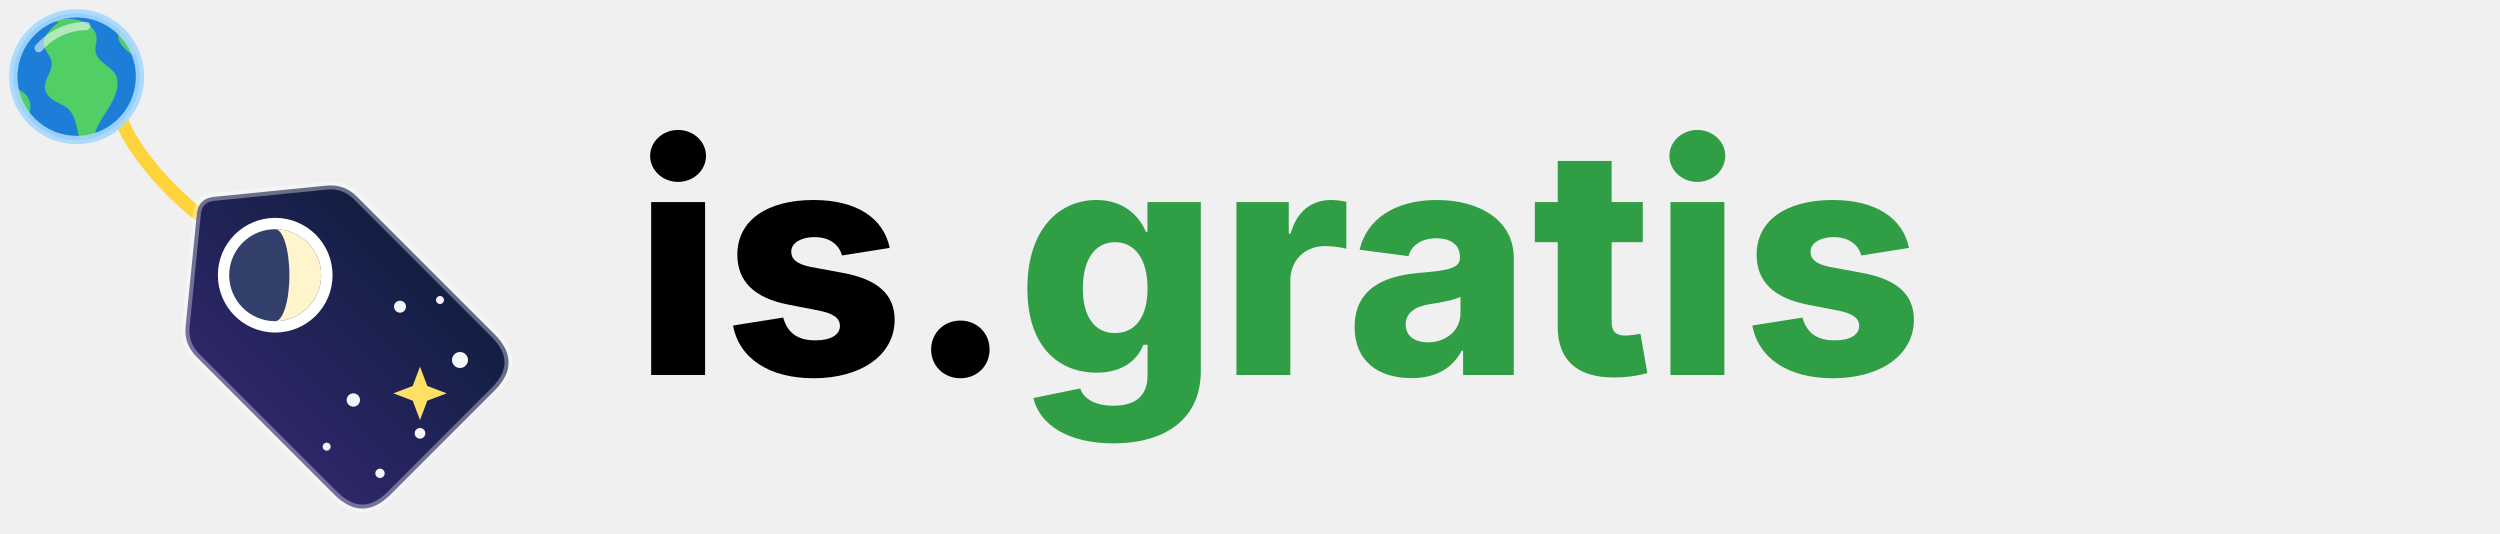
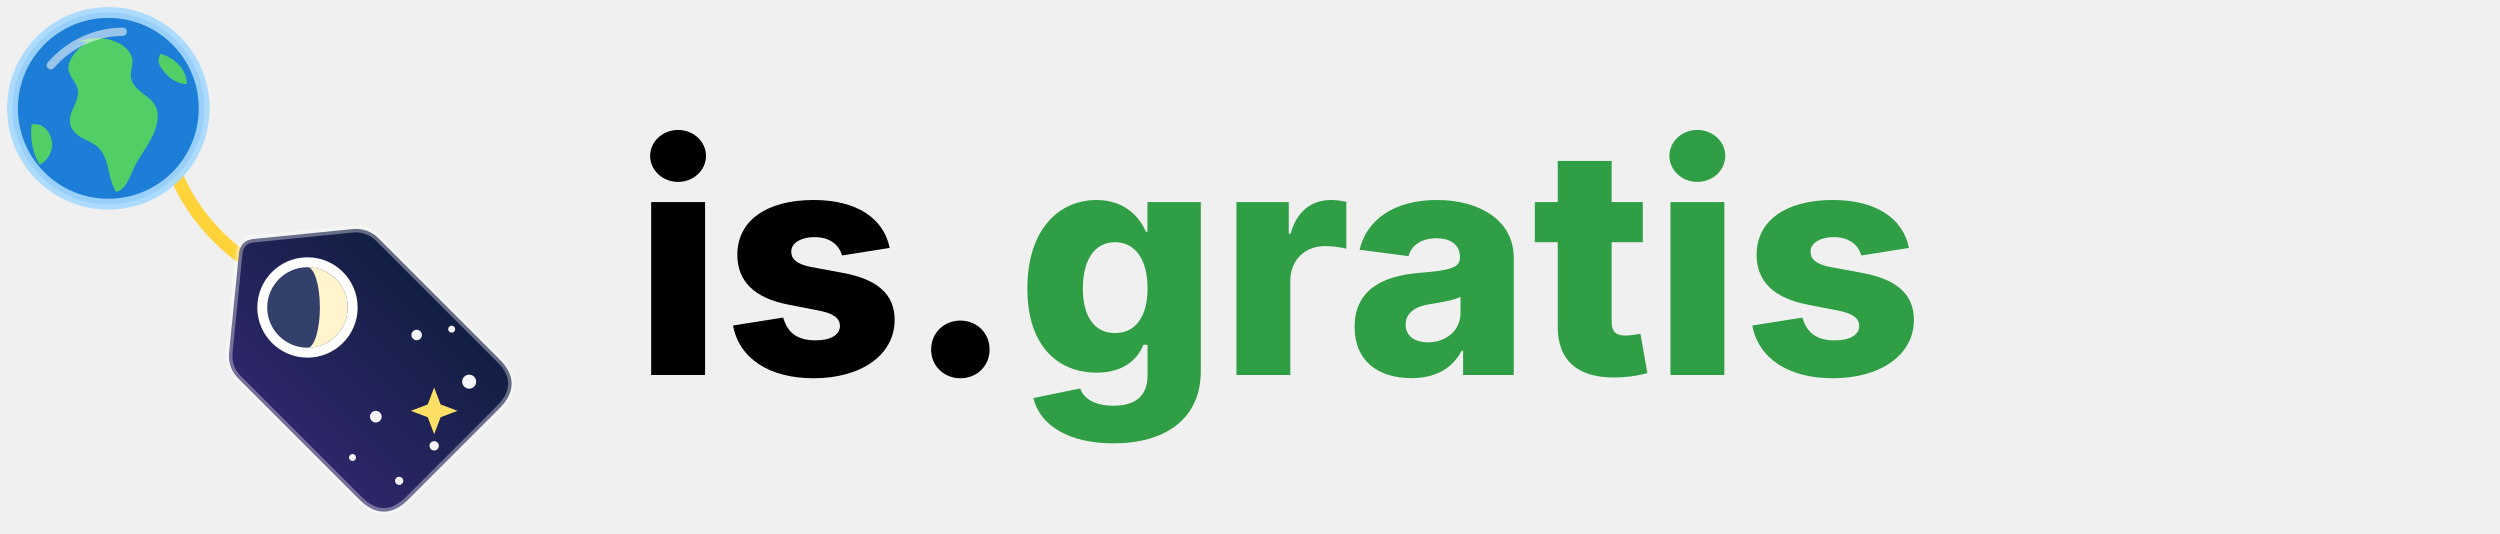
<svg xmlns="http://www.w3.org/2000/svg" viewBox="0 0 300 64" width="300" height="64">
  <g>
    <defs>
      <linearGradient id="isg-static-sky" gradientUnits="userSpaceOnUse" x1="0" y1="8" x2="0" y2="64">
        <stop offset="0" stop-color="#0b1d3a" />
        <stop offset="1" stop-color="#3b2a7a" />
      </linearGradient>
      <clipPath id="isg-static-clip">
        <path d="M7.6 30.3 L18.4 17.1 Q20.1 15 22.8 15 H52 Q58 15 58 21 V43 Q58 49 52 49 H22.8 Q20.1 49 18.4 46.9 L7.6 33.7 Q6.3 32 7.6 30.3 Z" transform="rotate(45 32 32)" />
      </clipPath>
    </defs>
-     <path d="M28.16 28.16 C 24.16 27.16, 16.67 19.67, 14.67 14.67" fill="none" stroke="#ffd43b" stroke-width="1.6" stroke-linecap="round" />
+     <path d="M32.64 32.64 C 28.64 31.64, 23.28 26.28, 21.28 21.28" fill="none" stroke="#ffd43b" stroke-width="1.6" stroke-linecap="round" />
    <g>
      <clipPath id="isg-static-earth">
-         <circle cx="9.2" cy="9.2" r="7.6" />
+         <circle cx="13" cy="13" r="11.5" />
      </clipPath>
-       <circle cx="9.2" cy="9.2" r="7.6" fill="#1c7ed6" />
-       <g clip-path="url(#isg-static-earth)" fill="#51cf66">
-         <path d="M6.2 2.6 c2 -0.8 4.4 -0.2 5.2 1.2 c0.6 1.1 -0.4 1.9 0.3 3 c0.8 1.2 2.3 1.4 2.4 3 c0.1 1.7 -1.2 3.3 -2.1 4.8 c-0.6 1.1 -0.9 2.6 -2 2.9 c-0.9 -1.3 -0.6 -3 -1.6 -4.2 c-0.8 -1 -2.4 -1 -2.9 -2.3 c-0.5 -1.3 0.8 -2.2 0.7 -3.5 c-0.1 -1 -1.2 -1.6 -0.9 -2.7 c0.2 -0.8 1 -1.6 1.8 -2.2z" />
-         <path d="M14.4 3.8 c1.4 0.4 2.6 1.6 2.6 3 c-1 0 -1.8 -0.6 -2.4 -1.4 c-0.4 -0.5 -0.6 -1 -0.2 -1.6z" />
-         <path d="M1.6 10.8 c1 -0.2 1.8 0.6 2 1.6 c0.2 1 -0.4 2 -1.2 2.4 c-0.6 -1 -1 -2.4 -0.8 -4z" />
+       <circle cx="13" cy="13" r="11.5" fill="#1c7ed6" />
+       <g clip-path="url(#isg-static-earth)">
+         <g fill="#51cf66" transform="translate(1.86 1.86) scale(1.21)">
+           <path d="M6.2 2.6 c2 -0.8 4.4 -0.2 5.2 1.2 c0.6 1.1 -0.4 1.9 0.3 3 c0.8 1.2 2.3 1.4 2.4 3 c0.1 1.7 -1.2 3.3 -2.1 4.8 c-0.6 1.1 -0.9 2.6 -2 2.9 c-0.9 -1.3 -0.6 -3 -1.6 -4.2 c-0.8 -1 -2.4 -1 -2.9 -2.3 c-0.5 -1.3 0.8 -2.2 0.7 -3.5 c-0.1 -1 -1.2 -1.6 -0.9 -2.7 c0.2 -0.8 1 -1.6 1.8 -2.2z" />
+           <path d="M14.4 3.8 c1.4 0.4 2.6 1.6 2.6 3 c-1 0 -1.8 -0.6 -2.4 -1.4 c-0.4 -0.5 -0.6 -1 -0.2 -1.6z" />
+           <path d="M1.6 10.8 c1 -0.2 1.8 0.6 2 1.6 c0.2 1 -0.4 2 -1.2 2.4 c-0.6 -1 -1 -2.4 -0.8 -4z" />
+         </g>
      </g>
-       <circle cx="9.2" cy="9.2" r="7.6" fill="none" stroke="#a5d8ff" stroke-width="1" stroke-opacity="0.9" />
-       <path d="M4.64 5.78 a7.6 7.6 0 0 1 5.7 -2.66" fill="none" stroke="#ffffff" stroke-opacity="0.55" stroke-width="1" stroke-linecap="round" />
+       <circle cx="13" cy="13" r="11.5" fill="none" stroke="#a5d8ff" stroke-width="1.3" stroke-opacity="0.9" />
+       <path d="M6.1 7.83 a11.5 11.5 0 0 1 8.63 -4.02" fill="none" stroke="#ffffff" stroke-opacity="0.55" stroke-width="1" stroke-linecap="round" />
    </g>
-     <g transform="translate(12.8 12.8) scale(0.8)">
+     <g transform="translate(19.2 19.2) scale(0.7)">
      <path d="M7.6 30.3 L18.4 17.1 Q20.1 15 22.8 15 H52 Q58 15 58 21 V43 Q58 49 52 49 H22.8 Q20.1 49 18.4 46.9 L7.6 33.7 Q6.3 32 7.6 30.3 Z" transform="rotate(45 32 32)" fill="url(#isg-static-sky)" stroke="#ffffff" stroke-opacity="0.35" stroke-width="1.2" />
      <g clip-path="url(#isg-static-clip)">
        <circle cx="44" cy="30" r="0.9" fill="#fff" fill-opacity="0.95" />
        <circle cx="53" cy="38" r="1.2" fill="#fff" fill-opacity="0.95" />
        <circle cx="37" cy="44" r="1" fill="#fff" fill-opacity="0.95" />
        <circle cx="47" cy="49" r="0.8" fill="#fff" fill-opacity="0.95" />
        <circle cx="56" cy="52" r="1.1" fill="#fff" fill-opacity="0.95" />
        <circle cx="41" cy="55" r="0.7" fill="#fff" fill-opacity="0.95" />
        <circle cx="50" cy="29" r="0.6" fill="#fff" fill-opacity="0.95" />
        <circle cx="33" cy="51" r="0.6" fill="#fff" fill-opacity="0.95" />
        <circle cx="58" cy="45" r="0.7" fill="#fff" fill-opacity="0.95" />
        <path d="M47 39 L48.1 41.9 L51 43 L48.1 44.1 L47 47 L45.9 44.1 L43 43 L45.9 41.9 Z" fill="#ffe066" />
      </g>
      <circle cx="25.28" cy="25.28" r="8.6" fill="#ffffff" />
      <circle cx="25.28" cy="25.28" r="6.9" fill="#33406b" />
      <path d="M25.28 18.38 A6.9 6.9 0 0 1 25.28 32.18 A2.13 6.9 0 0 0 25.28 18.38 Z" fill="#fff4cc" />
    </g>
  </g>
  <text x="76" y="45" font-family="Inter, 'Helvetica Neue', Arial, sans-serif" font-size="38" font-weight="800" fill="currentColor">is.<tspan fill="#2f9e44">gratis</tspan>
  </text>
</svg>
